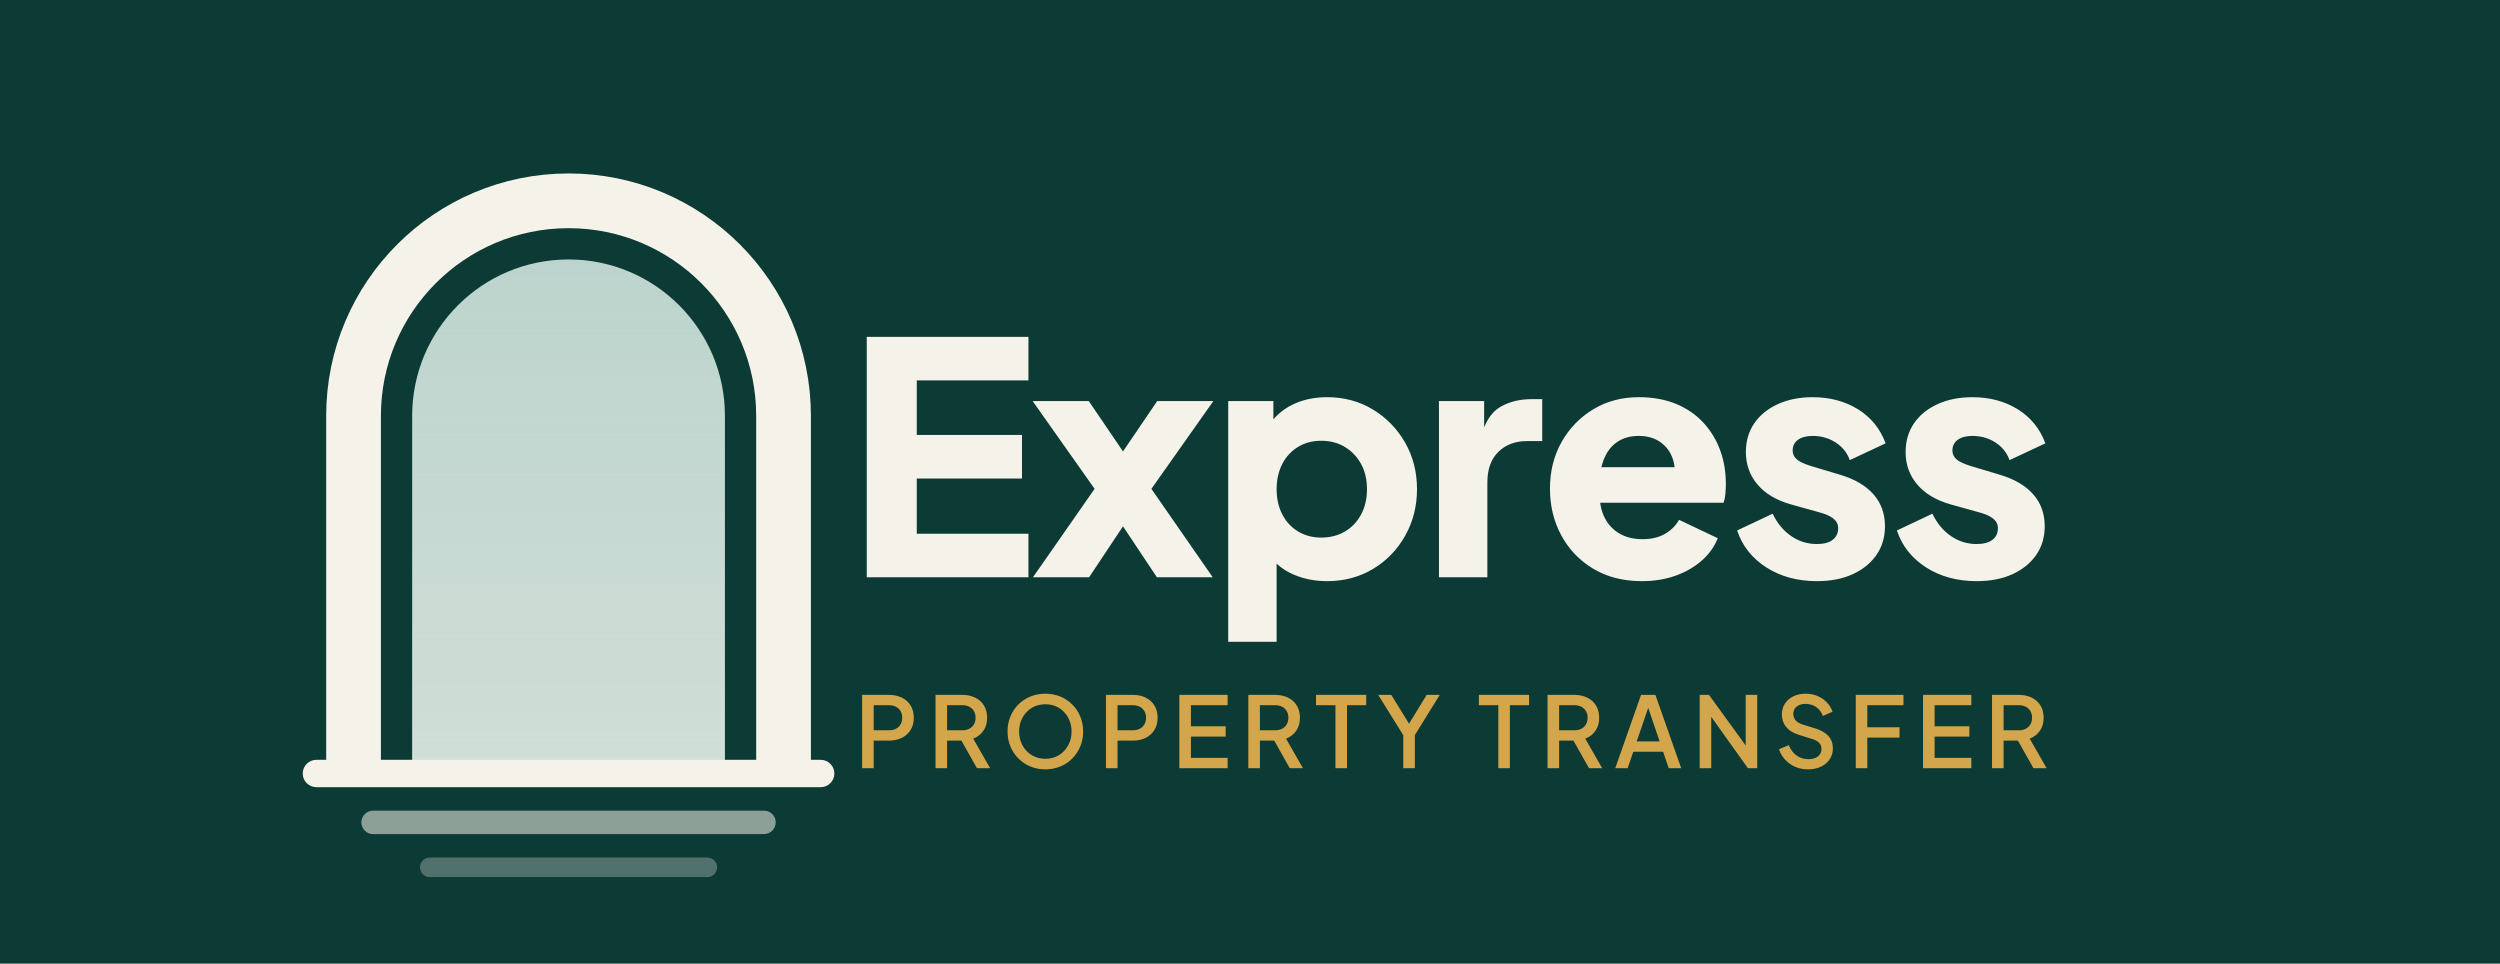
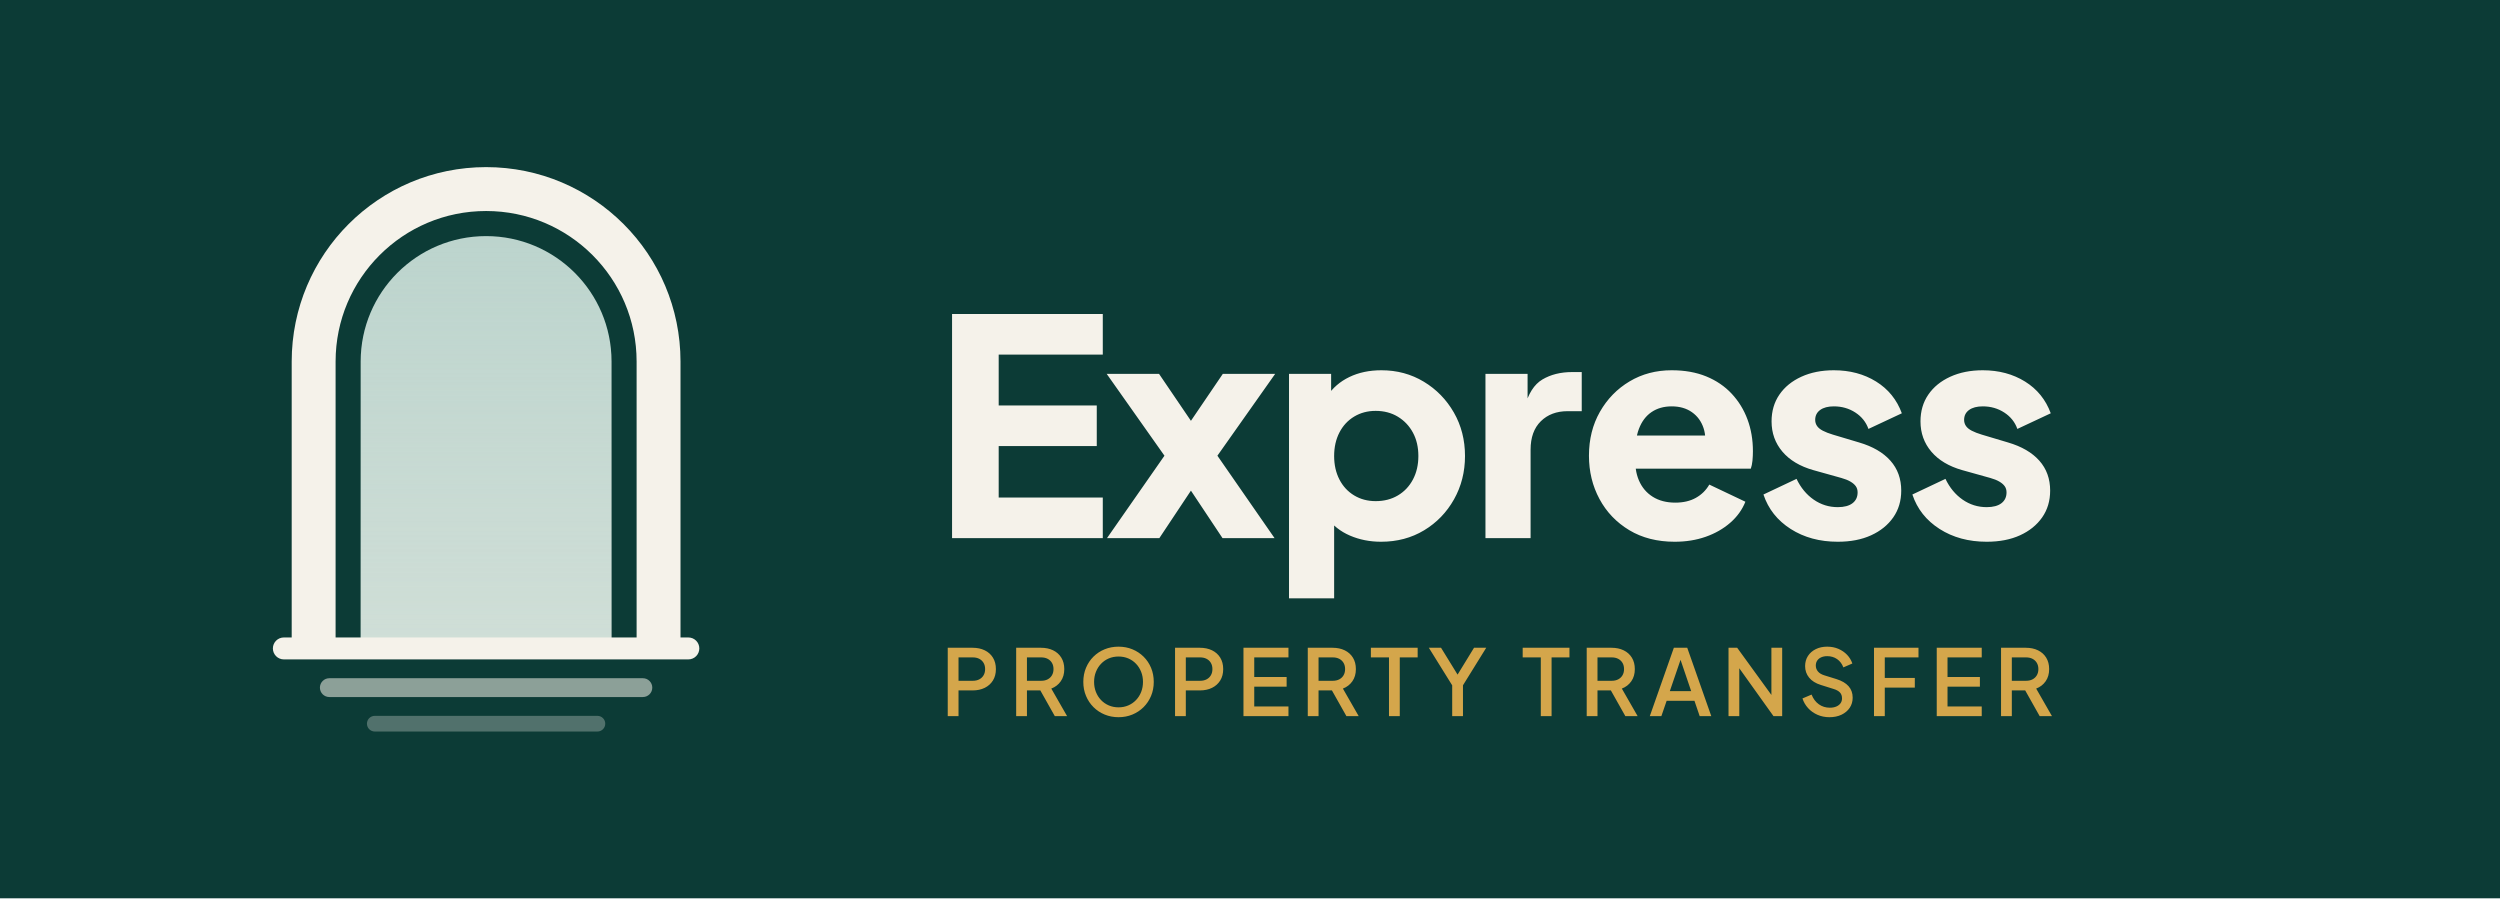
- <svg xmlns="http://www.w3.org/2000/svg" viewBox="0 0 1100 424" width="1100" height="424">
-   <rect width="1100" height="424" fill="#0C3B36" />
-   <g transform="translate(30 -20) scale(0.86)">
+ <svg xmlns="http://www.w3.org/2000/svg" viewBox="0 0 1180 424" width="1180" height="424">
+   <rect width="1180" height="424" fill="#0C3B36" />
+   <g transform="translate(40 -4) scale(0.74)">
    <path d="M146 420V236a110 110 0 0 1 220 0v184" fill="none" stroke="#F5F2EA" stroke-width="28" stroke-linejoin="round" />
    <path d="M176 420V236a80 80 0 0 1 160 0v184z" fill="#CFE4DE" opacity=".9" />
    <path d="M176 420V236a80 80 0 0 1 160 0v184z" fill="url(#dg)" />
    <defs>
      <linearGradient id="dg" x1="0" y1="0" x2="0" y2="1">
        <stop offset="0" stop-color="#F5F2EA" stop-opacity="0" />
        <stop offset="1" stop-color="#F5F2EA" stop-opacity=".35" />
      </linearGradient>
    </defs>
    <rect x="120" y="412" width="272" height="14" rx="7" fill="#F5F2EA" />
    <rect x="150" y="438" width="212" height="12" rx="6" fill="#F5F2EA" opacity=".55" />
    <rect x="180" y="462" width="152" height="10" rx="5" fill="#F5F2EA" opacity=".3" />
  </g>
-   <g transform="translate(372 254) scale(1.42)">
+   <g transform="translate(440 254) scale(1.42)">
    <path fill="#F5F2EA" d="M6.6 0.0V-74.5H56.7V-61.0H22.1V-44.1H54.7V-30.6H22.1V-13.5H56.7V0.0Z M58.1 0.0 77.2 -27.4 58 -54.6H75.4L89.8 -33.4H82.2L96.6 -54.6H114.0L94.8 -27.4L113.8 0.0H96.5L82.4 -21.2H89.6L75.5 0.0Z M118.6 20.0V-54.6H132.6V-44.2L131.3 -47.2Q134.0 -51.3 138.65 -53.55Q143.3 -55.8 149.3 -55.8Q157.1 -55.8 163.4 -52.0Q169.7 -48.2 173.4 -41.75Q177.1 -35.3 177.1 -27.3Q177.1 -19.4 173.45 -12.9Q169.8 -6.4 163.5 -2.6Q157.2 1.2 149.2 1.2Q143.6 1.2 138.85 -0.85Q134.1 -2.9 131.2 -6.9L133.6 -10.0V20.0ZM147.4 -12.3Q151.6 -12.3 154.8 -14.2Q158.0 -16.1 159.8 -19.5Q161.6 -22.9 161.6 -27.3Q161.6 -31.7 159.8 -35.05Q158.0 -38.4 154.8 -40.35Q151.6 -42.3 147.4 -42.3Q143.4 -42.3 140.25 -40.4Q137.1 -38.5 135.35 -35.1Q133.6 -31.7 133.6 -27.3Q133.6 -22.9 135.35 -19.5Q137.1 -16.1 140.25 -14.2Q143.4 -12.3 147.4 -12.3Z M183.9 0.0V-54.6H197.9V-41.5L196.9 -43.4Q198.7 -50.3 202.85 -52.75Q207.0 -55.2 212.7 -55.2H215.9V-42.2H211.2Q205.7 -42.2 202.3 -38.85Q198.9 -35.5 198.9 -29.4V0.0Z M246.8 1.2Q238.1 1.2 231.7 -2.65Q225.3 -6.5 221.8 -13.0Q218.3 -19.5 218.3 -27.4Q218.3 -35.6 221.95 -42.0Q225.6 -48.4 231.8 -52.1Q238.0 -55.8 245.8 -55.8Q252.3 -55.8 257.3 -53.75Q262.3 -51.7 265.75 -48.0Q269.2 -44.3 271.0 -39.45Q272.8 -34.6 272.8 -28.9Q272.8 -27.3 272.65 -25.75Q272.5 -24.2 272.1 -23.1H231.2V-34.1H263.6L256.5 -28.9Q257.5 -33.2 256.4 -36.55Q255.3 -39.9 252.55 -41.85Q249.8 -43.8 245.8 -43.8Q241.9 -43.8 239.1 -41.9Q236.3 -40.0 234.9 -36.3Q233.5 -32.6 233.8 -27.3Q233.4 -22.7 234.9 -19.2Q236.4 -15.7 239.5 -13.75Q242.6 -11.8 247.0 -11.8Q251.0 -11.8 253.85 -13.4Q256.7 -15.0 258.3 -17.8L270.3 -12.1Q268.7 -8.1 265.25 -5.1Q261.8 -2.1 257.1 -0.45Q252.4 1.2 246.8 1.2Z M301.0 1.2Q292.0 1.2 285.35 -3.05Q278.7 -7.3 276.3 -14.5L287.3 -19.7Q289.4 -15.3 293.0 -12.8Q296.6 -10.3 301.0 -10.3Q304.2 -10.3 305.9 -11.6Q307.6 -12.9 307.6 -15.2Q307.6 -16.4 307.0 -17.25Q306.4 -18.1 305.2 -18.8Q304.0 -19.5 302.2 -20.0L292.9 -22.6Q286.2 -24.5 282.6 -28.75Q279.0 -33.0 279.0 -38.8Q279.0 -43.9 281.6 -47.7Q284.2 -51.5 288.9 -53.65Q293.6 -55.8 299.7 -55.8Q307.7 -55.8 313.75 -52.05Q319.8 -48.3 322.3 -41.5L311.2 -36.3Q310.0 -39.7 306.85 -41.75Q303.7 -43.8 299.7 -43.8Q296.8 -43.8 295.15 -42.6Q293.5 -41.4 293.5 -39.3Q293.5 -38.2 294.1 -37.3Q294.7 -36.4 296.05 -35.7Q297.4 -35.0 299.4 -34.4L308.1 -31.8Q314.9 -29.8 318.5 -25.75Q322.1 -21.7 322.1 -15.8Q322.1 -10.7 319.45 -6.9Q316.8 -3.1 312.1 -0.95Q307.4 1.2 301.0 1.2Z M350.5 1.2Q341.5 1.2 334.85 -3.05Q328.2 -7.3 325.8 -14.5L336.8 -19.7Q338.9 -15.3 342.5 -12.8Q346.1 -10.3 350.5 -10.3Q353.7 -10.3 355.4 -11.6Q357.1 -12.9 357.1 -15.2Q357.1 -16.4 356.5 -17.25Q355.9 -18.1 354.7 -18.8Q353.5 -19.5 351.7 -20.0L342.4 -22.6Q335.7 -24.5 332.1 -28.75Q328.5 -33.0 328.5 -38.8Q328.5 -43.9 331.1 -47.7Q333.7 -51.5 338.4 -53.65Q343.1 -55.8 349.2 -55.8Q357.2 -55.8 363.25 -52.05Q369.3 -48.3 371.8 -41.5L360.7 -36.3Q359.5 -39.7 356.35 -41.75Q353.2 -43.8 349.2 -43.8Q346.3 -43.8 344.65 -42.6Q343.0 -41.4 343.0 -39.3Q343.0 -38.2 343.6 -37.3Q344.2 -36.4 345.55 -35.7Q346.9 -35.0 348.9 -34.4L357.6 -31.8Q364.4 -29.8 368.0 -25.75Q371.6 -21.7 371.6 -15.8Q371.6 -10.7 368.95 -6.9Q366.3 -3.1 361.6 -0.95Q356.9 1.2 350.5 1.2Z" />
  </g>
-   <g transform="translate(376 338) scale(0.4329509)">
+   <g transform="translate(444 338) scale(0.4329509)">
    <path fill="#D4A64B" d="M7.7 0.0V-74.5H34.8Q42.3 -74.5 48.025 -71.725Q53.75 -68.95 56.975 -63.725Q60.2 -58.5 60.2 -51.2Q60.2 -44.0 56.95 -38.8Q53.7 -33.6 48.0 -30.8Q42.3 -28.0 34.8 -28.0H19.45V0.0ZM19.45 -38.5H35.05Q39.1 -38.5 42.1 -40.075Q45.1 -41.65 46.775 -44.525Q48.45 -47.4 48.45 -51.25Q48.45 -55.15 46.775 -58.0Q45.1 -60.85 42.1 -62.425Q39.1 -64.0 35.05 -64.0H19.45Z M82.3 0.0V-74.5H109.35Q116.85 -74.5 122.575 -71.725Q128.3 -68.95 131.525 -63.725Q134.75 -58.5 134.75 -51.2Q134.75 -43.45 130.925 -37.975Q127.1 -32.5 120.6 -30.0L137.8 0.0H124.4L106.1 -32.5L113.8 -28.0H94.05V0.0ZM94.05 -38.5H109.6Q113.65 -38.5 116.65 -40.075Q119.65 -41.65 121.325 -44.525Q123 -47.4 123 -51.25Q123 -55.15 121.325 -58.0Q119.65 -60.85 116.65 -62.425Q113.65 -64.0 109.6 -64.0H94.05Z M193.9 1.2Q185.8 1.2 178.825 -1.675Q171.85 -4.55 166.625 -9.75Q161.4 -14.95 158.45 -21.975Q155.5 -29.0 155.5 -37.3Q155.5 -45.6 158.425 -52.625Q161.35 -59.65 166.575 -64.825Q171.8 -70.0 178.775 -72.85Q185.75 -75.7 193.9 -75.7Q202.05 -75.7 209.025 -72.825Q216.0 -69.95 221.225 -64.775Q226.45 -59.6 229.375 -52.6Q232.3 -45.6 232.3 -37.3Q232.3 -29.0 229.35 -21.975Q226.4 -14.95 221.175 -9.75Q215.95 -4.55 208.975 -1.675Q202.0 1.2 193.9 1.2ZM193.9 -9.55Q199.7 -9.55 204.55 -11.65Q209.4 -13.75 213.0 -17.525Q216.6 -21.3 218.575 -26.35Q220.55 -31.4 220.55 -37.3Q220.55 -43.15 218.575 -48.175Q216.6 -53.2 213.0 -57.0Q209.4 -60.8 204.55 -62.875Q199.7 -64.95 193.9 -64.95Q188.1 -64.95 183.25 -62.875Q178.4 -60.8 174.8 -57.0Q171.2 -53.2 169.225 -48.175Q167.25 -43.15 167.25 -37.3Q167.25 -31.4 169.225 -26.35Q171.2 -21.3 174.8 -17.525Q178.4 -13.75 183.275 -11.65Q188.15 -9.55 193.9 -9.55Z M255.5 0.0V-74.5H282.6Q290.1 -74.5 295.825 -71.725Q301.55 -68.95 304.775 -63.725Q308.0 -58.5 308.0 -51.2Q308.0 -44.0 304.75 -38.8Q301.5 -33.6 295.8 -30.8Q290.1 -28.0 282.6 -28.0H267.25V0.0ZM267.25 -38.5H282.85Q286.9 -38.5 289.9 -40.075Q292.9 -41.65 294.575 -44.525Q296.25 -47.4 296.25 -51.25Q296.25 -55.15 294.575 -58.0Q292.9 -60.85 289.9 -62.425Q286.9 -64.0 282.85 -64.0H267.25Z M330.1 0.0V-74.5H379.15V-64.0H341.85V-42.6H377.15V-32.1H341.85V-10.5H379.15V0.0Z M400.2 0.0V-74.5H427.25Q434.75 -74.5 440.475 -71.725Q446.2 -68.95 449.425 -63.725Q452.65 -58.5 452.65 -51.2Q452.65 -43.45 448.825 -37.975Q445.0 -32.5 438.5 -30.0L455.7 0.0H442.3L424.0 -32.5L431.7 -28.0H411.95V0.0ZM411.95 -38.5H427.5Q431.55 -38.5 434.55 -40.075Q437.55 -41.65 439.225 -44.525Q440.9 -47.4 440.9 -51.25Q440.9 -55.15 439.225 -58.0Q437.55 -60.85 434.55 -62.425Q431.55 -64.0 427.5 -64.0H411.95Z M488.75 0.0V-64.0H469.0V-74.5H520.0V-64.0H500.5V0.0Z M557.65 0.0V-33.55L532.2 -74.5H545.5L565.9 -41.35H561.15L581.45 -74.5H594.75L569.4 -33.6V0.0Z M654.25 0.0V-64.0H634.5V-74.5H685.5V-64.0H666.0V0.0Z M704.3 0.0V-74.5H731.35Q738.85 -74.5 744.575 -71.725Q750.3 -68.95 753.525 -63.725Q756.75 -58.5 756.75 -51.2Q756.75 -43.45 752.925 -37.975Q749.1 -32.5 742.6 -30.0L759.8 0.0H746.4L728.1 -32.5L735.8 -28.0H716.05V0.0ZM716.05 -38.5H731.6Q735.65 -38.5 738.65 -40.075Q741.65 -41.65 743.325 -44.525Q745.0 -47.4 745.0 -51.25Q745.0 -55.15 743.325 -58.0Q741.65 -60.85 738.65 -62.425Q735.65 -64.0 731.6 -64.0H716.05Z M773.1 0.0 799.3 -74.5H813.9L840.1 0.0H827.45L821.75 -16.7H791.45L785.7 0.0ZM794.9 -27.2H818.2L804.95 -66.2H808.25Z M858.9 0.0V-74.5H868.35L910.2 -16.8L905.65 -16.05V-74.5H917.4V0.0H907.9L866.4 -58.1L870.65 -58.85V0.0Z M968.9 1.2Q961.85 1.2 955.875 -1.425Q949.9 -4.05 945.675 -8.675Q941.45 -13.3 939.5 -19.25L949.45 -23.45Q952.15 -16.6 957.375 -12.875Q962.6 -9.15 969.4 -9.15Q973.4 -9.15 976.375 -10.425Q979.35 -11.7 981.0 -13.975Q982.65 -16.25 982.65 -19.3Q982.65 -23.35 980.35 -25.775Q978.05 -28.2 973.55 -29.55L959.55 -33.95Q951.15 -36.55 946.775 -41.925Q942.4 -47.3 942.4 -54.5Q942.4 -60.75 945.475 -65.525Q948.55 -70.3 954.0 -73.0Q959.45 -75.7 966.45 -75.7Q973.15 -75.7 978.675 -73.325Q984.2 -70.95 988.125 -66.85Q992.05 -62.75 993.9 -57.35L984.1 -53.1Q981.85 -59.0 977.225 -62.175Q972.6 -65.35 966.5 -65.35Q962.8 -65.35 959.975 -64.1Q957.15 -62.85 955.6 -60.525Q954.05 -58.2 954.05 -55.1Q954.05 -51.5 956.35 -48.7Q958.65 -45.9 963.35 -44.45L976.4 -40.4Q985.3 -37.65 989.775 -32.6Q994.25 -27.55 994.25 -20.1Q994.25 -13.85 991.025 -9.05Q987.8 -4.25 982.1 -1.525Q976.4 1.2 968.9 1.2Z M1017.5 0.0V-74.5H1066.0V-64.0H1029.25V-41.6H1062.0V-31.1H1029.25V0.0Z M1085.9 0.0V-74.5H1134.95V-64.0H1097.65V-42.6H1132.95V-32.1H1097.65V-10.5H1134.95V0.0Z M1156.0 0.0V-74.5H1183.05Q1190.55 -74.5 1196.275 -71.725Q1202.0 -68.95 1205.225 -63.725Q1208.45 -58.5 1208.45 -51.2Q1208.45 -43.45 1204.625 -37.975Q1200.8 -32.5 1194.3 -30.0L1211.5 0.0H1198.1L1179.8 -32.5L1187.5 -28.0H1167.75V0.0ZM1167.75 -38.5H1183.3Q1187.35 -38.5 1190.35 -40.075Q1193.35 -41.65 1195.025 -44.525Q1196.7 -47.4 1196.7 -51.25Q1196.7 -55.15 1195.025 -58.0Q1193.35 -60.85 1190.35 -62.425Q1187.35 -64.0 1183.3 -64.0H1167.75Z" />
  </g>
</svg>
